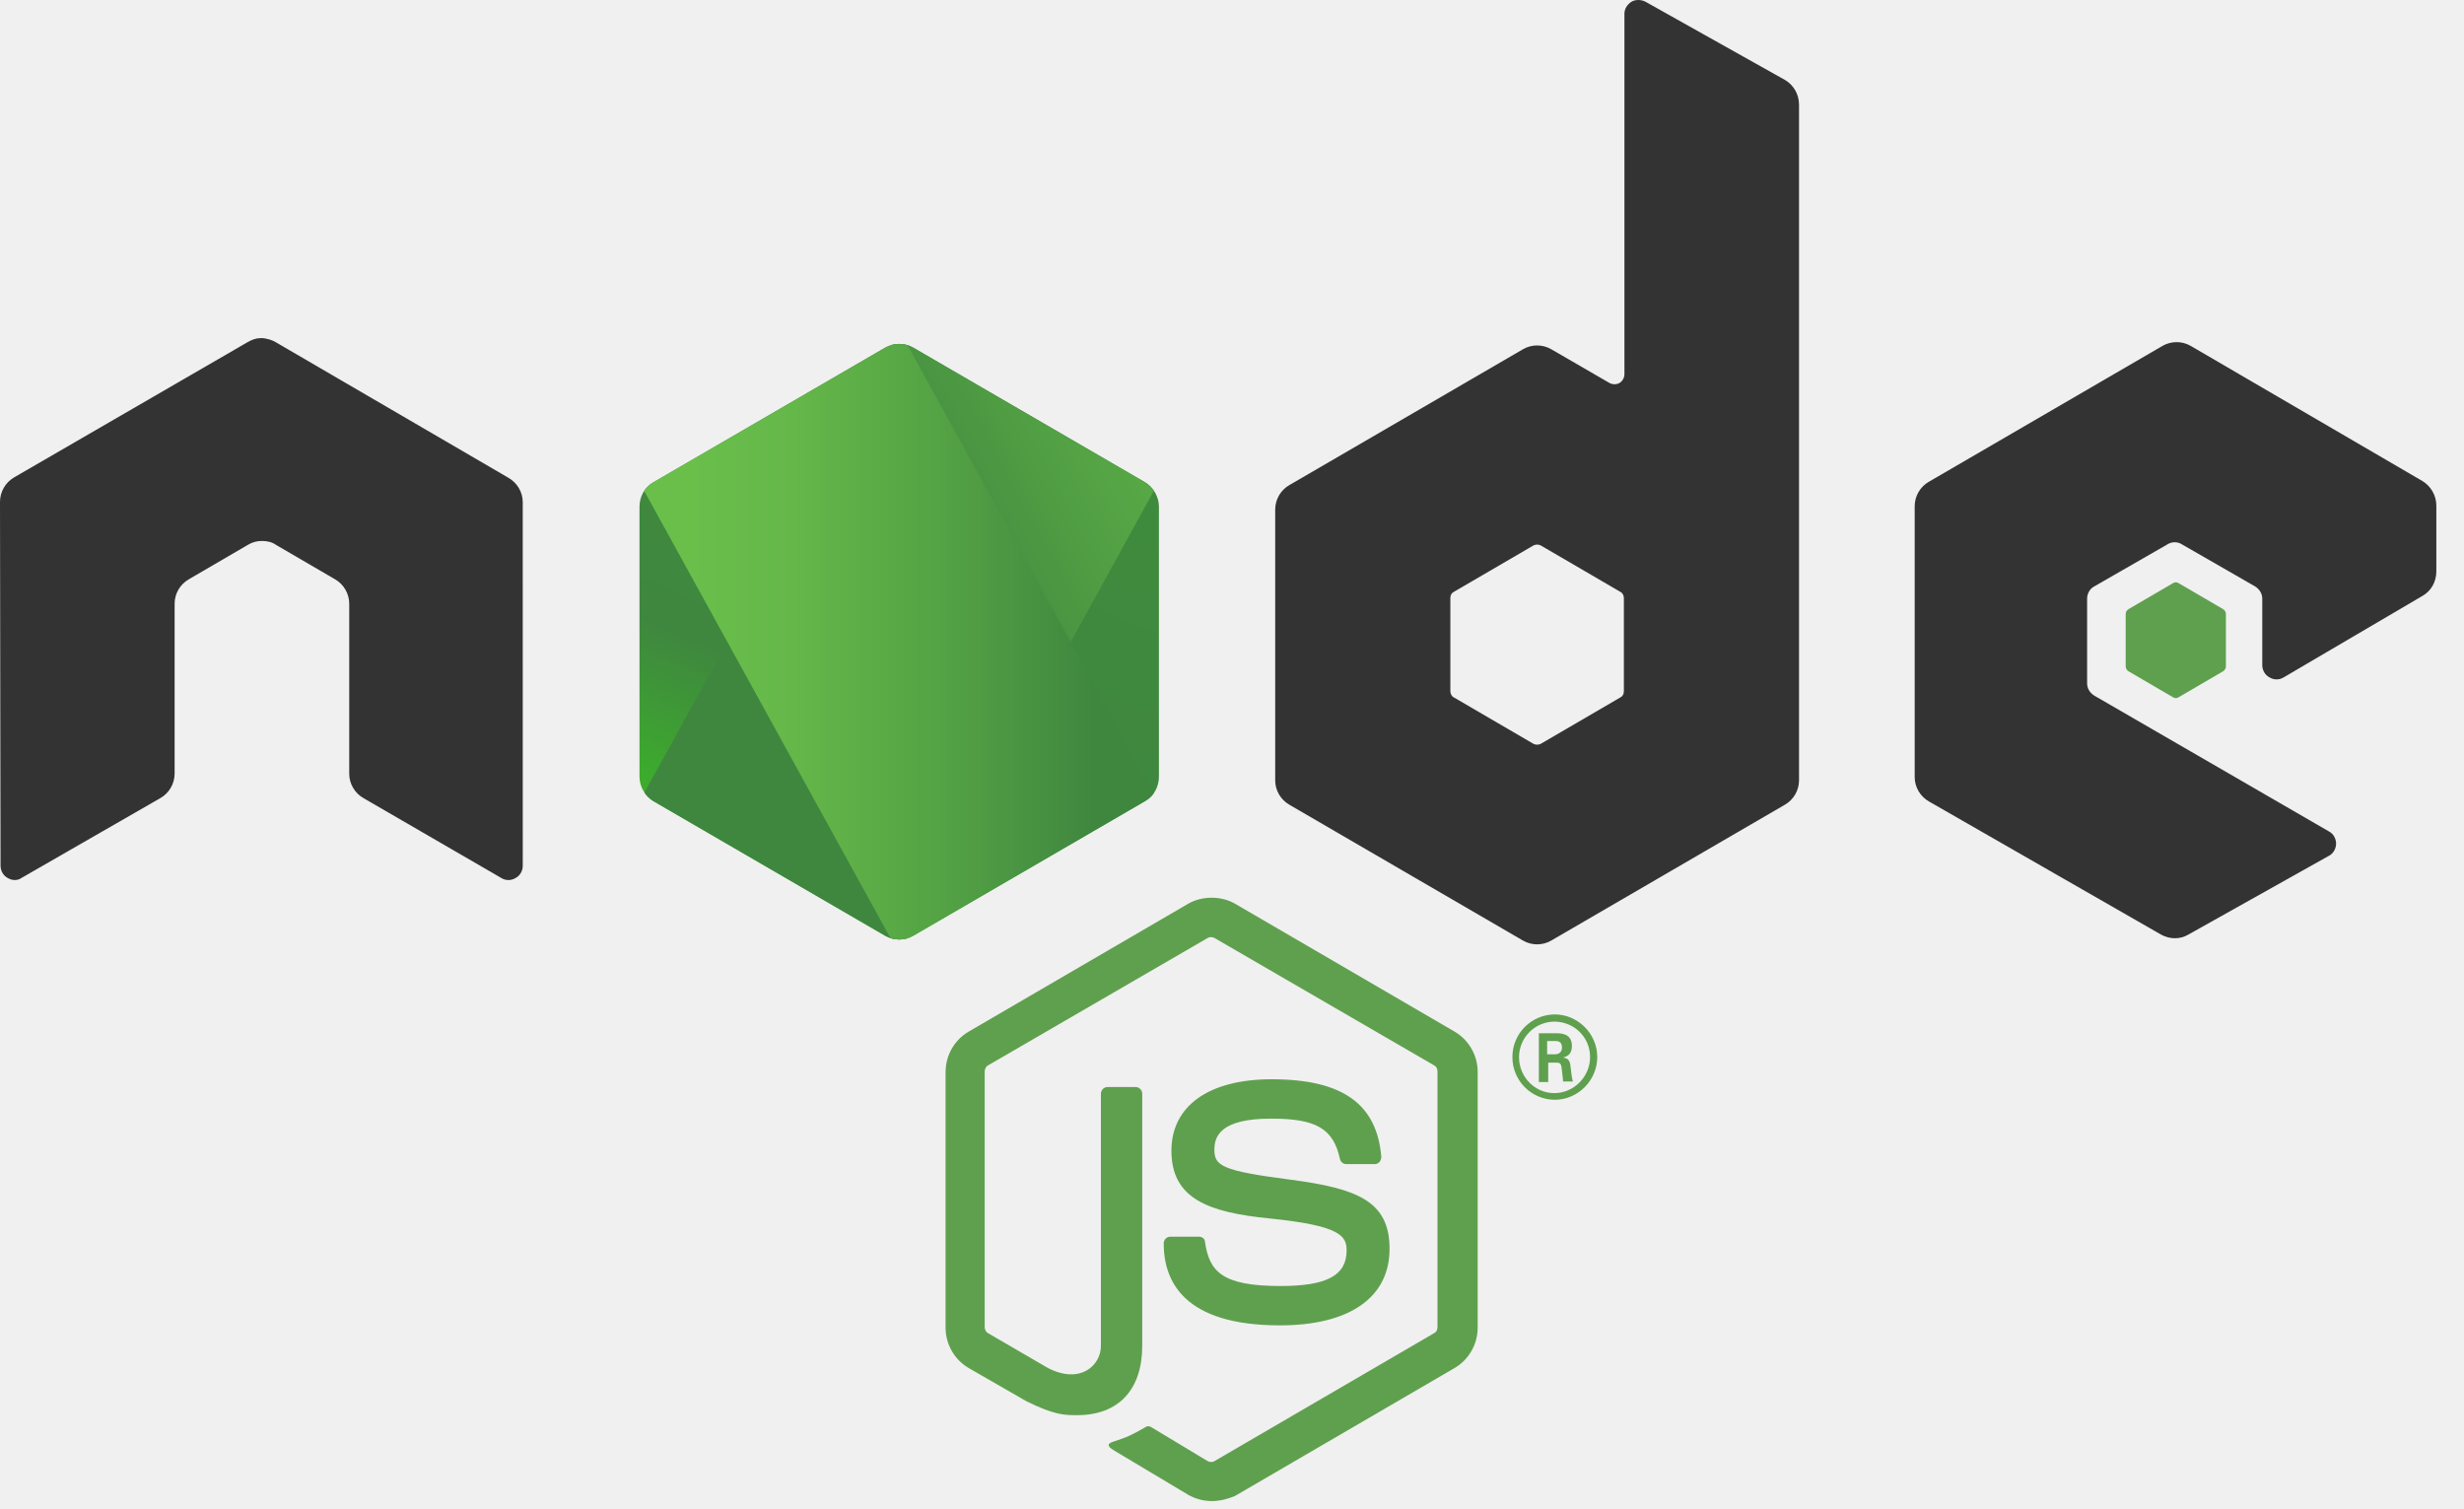
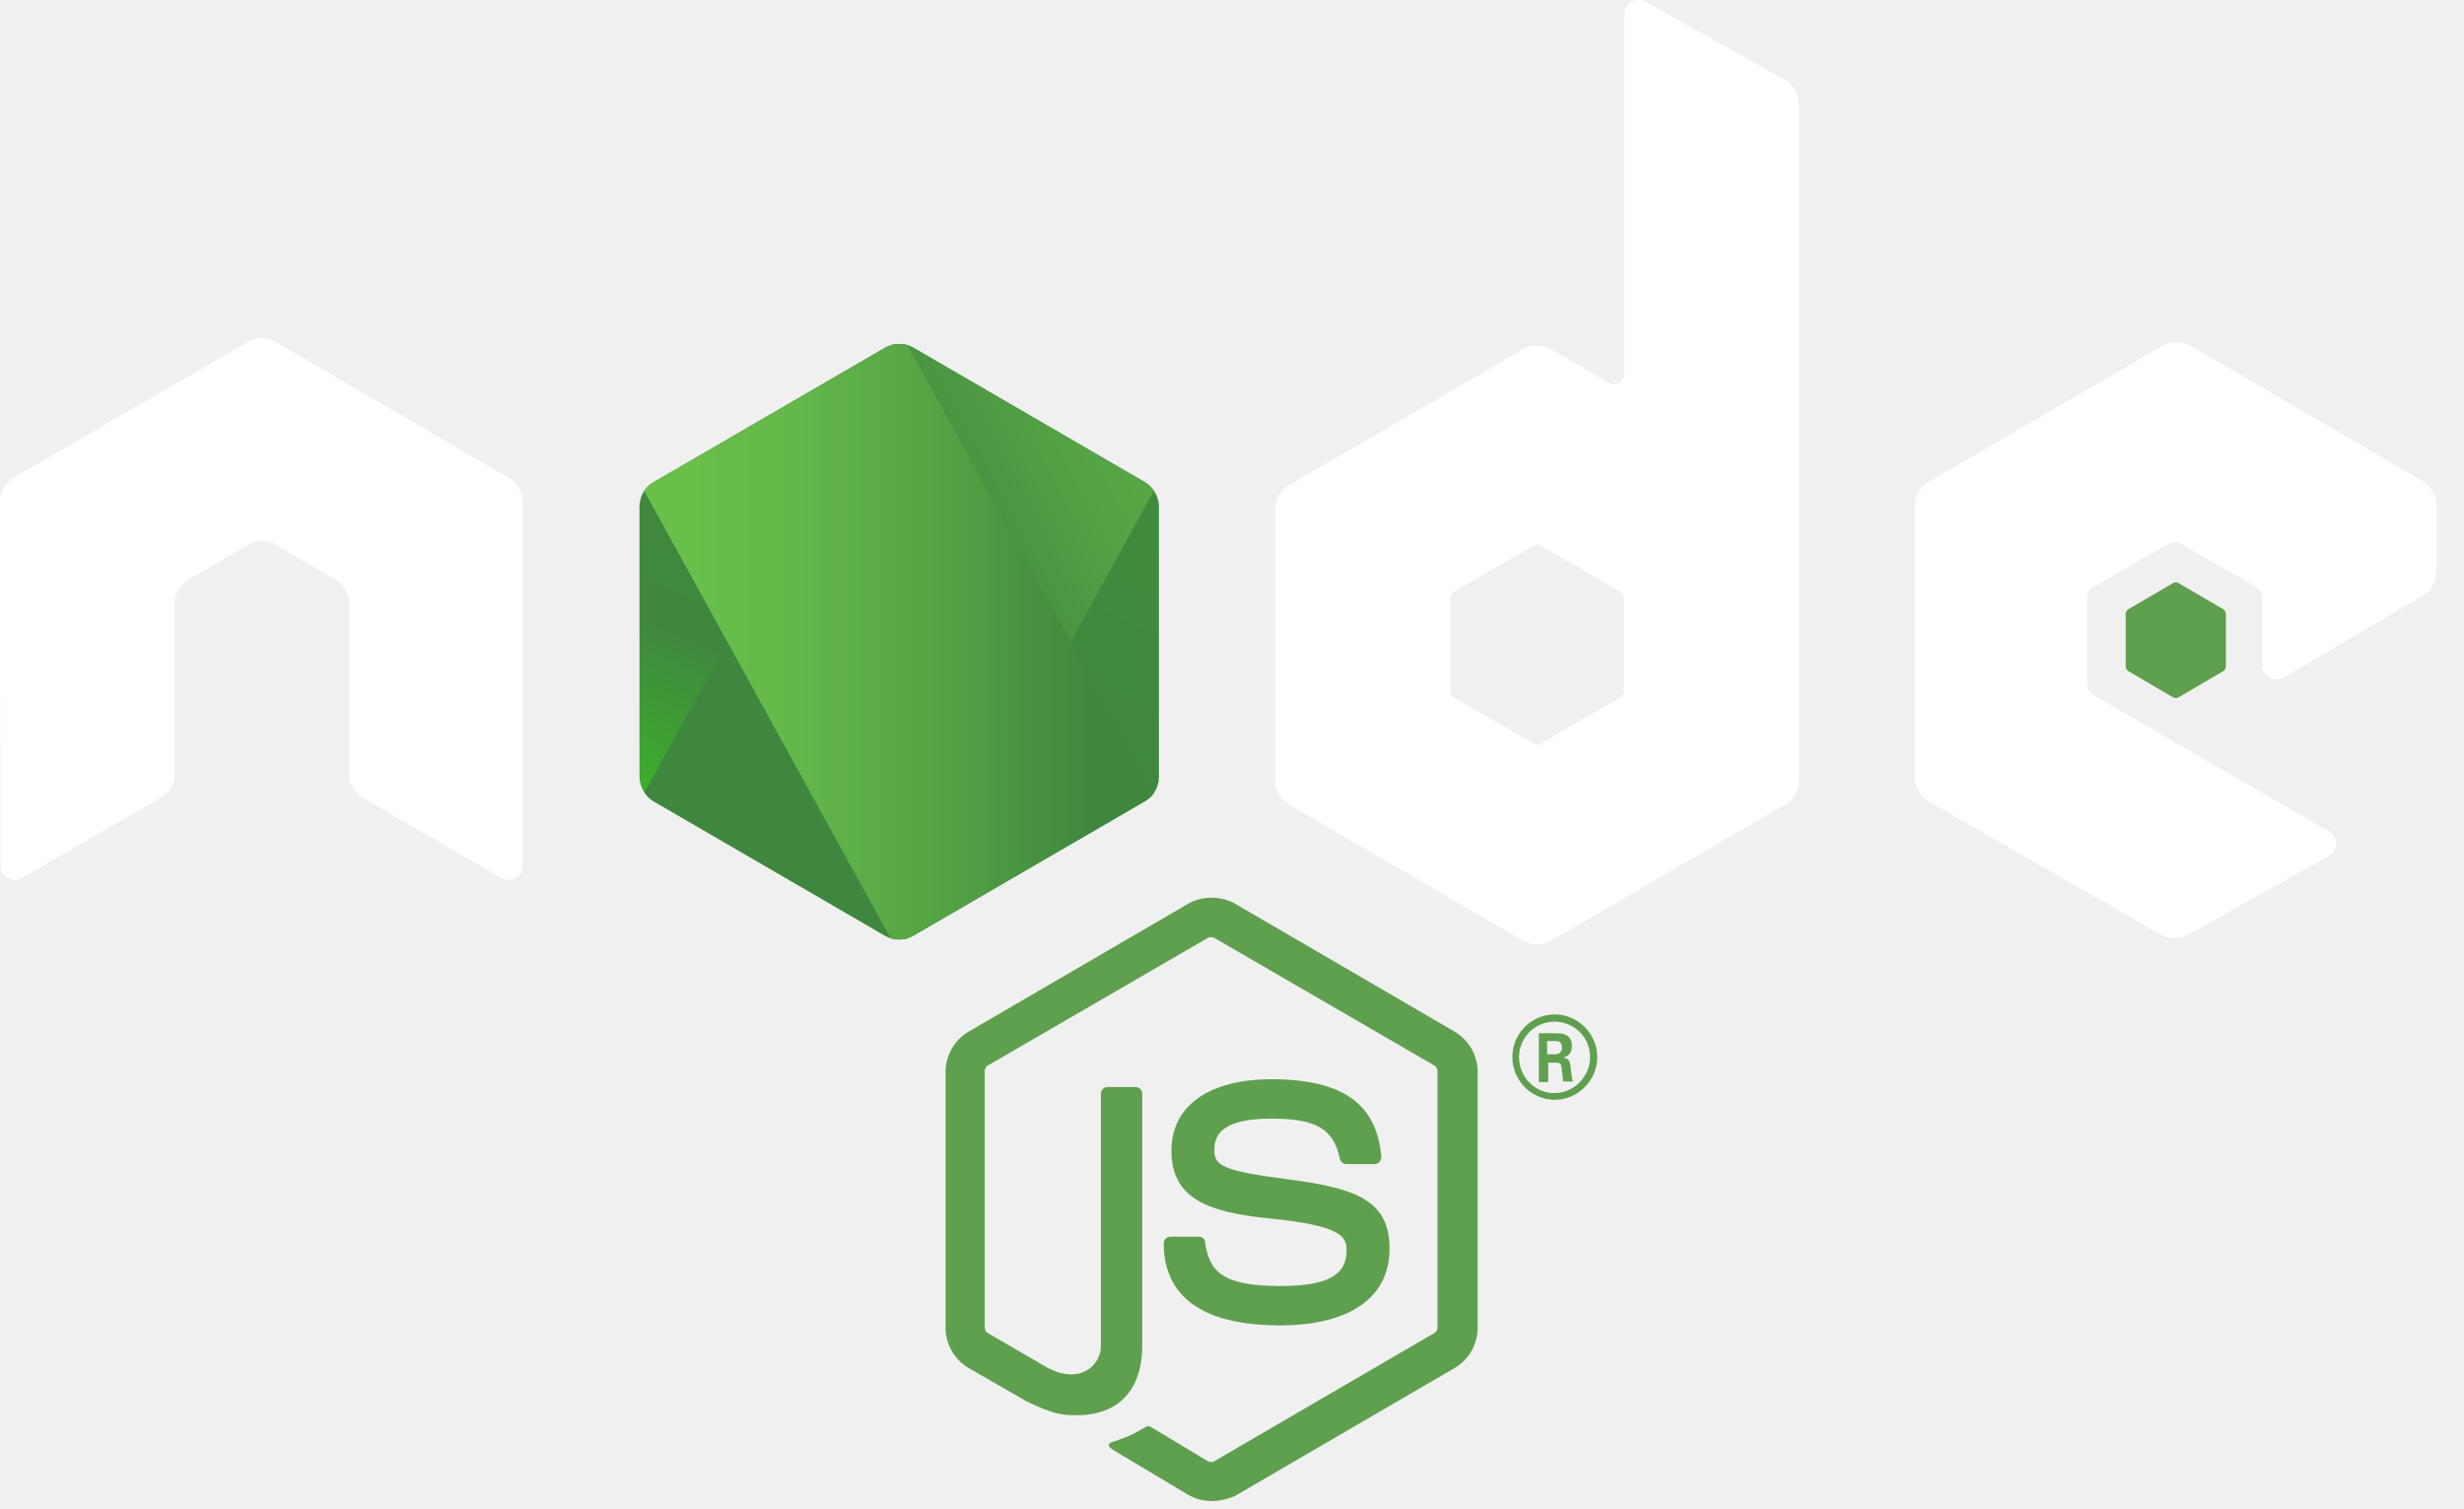
<svg xmlns="http://www.w3.org/2000/svg" width="205.86" height="126" viewBox="0 0 205.86 126" fill="none">
  <mask id="a" mask-type="luminance" maskUnits="userSpaceOnUse" x="0" y="0" width="267" height="80">
    <path d="M267 0H0v79.378h267z" fill="#fff" />
  </mask>
  <g mask="url(#a)">
-     <path fill-rule="evenodd" clip-rule="evenodd" d="M43.674 41.954c0-.834-.46-1.62-1.197-2.038L23.01 28.572c-.322-.185-.69-.278-1.058-.324h-.184c-.368 0-.736.139-1.059.324l-19.512 11.3A2.38 2.38 0 0 0 0 41.953l.046 30.378c0 .416.23.833.598 1.018.368.232.829.232 1.15 0l11.598-6.668a2.36 2.36 0 0 0 1.197-2.037V50.428c0-.833.46-1.62 1.196-2.037l4.924-2.871a2.2 2.2 0 0 1 1.197-.325c.414 0 .828.093 1.15.325l4.925 2.87a2.36 2.36 0 0 1 1.196 2.038v14.217c0 .833.46 1.62 1.197 2.037L41.88 73.35c.368.232.828.232 1.197 0 .368-.185.598-.602.598-1.018zM137.465.139c-.369-.185-.829-.185-1.151 0-.368.231-.598.602-.598 1.019v30.1a.88.88 0 0 1-.415.74.88.88 0 0 1-.828 0l-4.878-2.825a2.36 2.36 0 0 0-2.347 0L107.735 40.52a2.36 2.36 0 0 0-1.196 2.037V65.2c0 .834.46 1.621 1.196 2.038l19.513 11.345a2.36 2.36 0 0 0 2.347 0l19.513-11.345a2.36 2.36 0 0 0 1.196-2.038V8.752c0-.88-.46-1.667-1.196-2.084zm-1.795 57.606c0 .232-.092.417-.276.51l-6.674 3.89a.68.68 0 0 1-.598 0l-6.673-3.89c-.184-.093-.276-.325-.276-.51v-7.78c0-.231.092-.416.276-.509l6.673-3.89a.68.68 0 0 1 .598 0l6.674 3.89c.184.093.276.324.276.51zm66.728-7.965c.737-.417 1.151-1.204 1.151-2.038v-5.51c0-.834-.46-1.62-1.151-2.037l-19.375-11.3a2.36 2.36 0 0 0-2.347 0l-19.512 11.346a2.36 2.36 0 0 0-1.197 2.037v22.645c0 .833.46 1.62 1.197 2.037l19.374 11.114c.737.416 1.611.416 2.301 0l11.736-6.576c.368-.185.598-.602.598-1.019s-.23-.833-.598-1.018L174.97 58.115c-.368-.231-.598-.602-.598-1.018v-7.085c0-.417.23-.834.598-1.02l6.121-3.518a1.12 1.12 0 0 1 1.196 0l6.121 3.519c.368.231.598.602.598 1.019v5.557c0 .416.23.833.599 1.018.368.232.828.232 1.196 0z" fill="#333" />
+     <path fill-rule="evenodd" clip-rule="evenodd" d="M43.674 41.954c0-.834-.46-1.62-1.197-2.038L23.01 28.572c-.322-.185-.69-.278-1.058-.324h-.184c-.368 0-.736.139-1.059.324l-19.512 11.3A2.38 2.38 0 0 0 0 41.953l.046 30.378c0 .416.23.833.598 1.018.368.232.829.232 1.15 0l11.598-6.668a2.36 2.36 0 0 0 1.197-2.037V50.428c0-.833.46-1.62 1.196-2.037l4.924-2.871a2.2 2.2 0 0 1 1.197-.325c.414 0 .828.093 1.15.325l4.925 2.87a2.36 2.36 0 0 1 1.196 2.038v14.217c0 .833.46 1.62 1.197 2.037L41.88 73.35c.368.232.828.232 1.197 0 .368-.185.598-.602.598-1.018zM137.465.139c-.369-.185-.829-.185-1.151 0-.368.231-.598.602-.598 1.019v30.1a.88.88 0 0 1-.415.74.88.88 0 0 1-.828 0l-4.878-2.825a2.36 2.36 0 0 0-2.347 0L107.735 40.52a2.36 2.36 0 0 0-1.196 2.037V65.2c0 .834.46 1.621 1.196 2.038l19.513 11.345a2.36 2.36 0 0 0 2.347 0l19.513-11.345a2.36 2.36 0 0 0 1.196-2.038V8.752c0-.88-.46-1.667-1.196-2.084zm-1.795 57.606c0 .232-.092.417-.276.51l-6.674 3.89a.68.68 0 0 1-.598 0l-6.673-3.89c-.184-.093-.276-.325-.276-.51v-7.78c0-.231.092-.416.276-.509l6.673-3.89a.68.68 0 0 1 .598 0l6.674 3.89c.184.093.276.324.276.51zm66.728-7.965c.737-.417 1.151-1.204 1.151-2.038v-5.51c0-.834-.46-1.62-1.151-2.037l-19.375-11.3a2.36 2.36 0 0 0-2.347 0l-19.512 11.346a2.36 2.36 0 0 0-1.197 2.037v22.645c0 .833.46 1.62 1.197 2.037l19.374 11.114c.737.416 1.611.416 2.301 0l11.736-6.576c.368-.185.598-.602.598-1.019s-.23-.833-.598-1.018L174.97 58.115c-.368-.231-.598-.602-.598-1.018v-7.085c0-.417.23-.834.598-1.02l6.121-3.518a1.12 1.12 0 0 1 1.196 0l6.121 3.519c.368.231.598.602.598 1.019v5.557c0 .416.23.833.599 1.018.368.232.828.232 1.196 0z" fill="#fff" />
    <path fill-rule="evenodd" clip-rule="evenodd" d="M181.551 48.716a.42.42 0 0 1 .461 0l3.727 2.176c.138.092.23.231.23.417v4.352a.5.5 0 0 1-.23.417l-3.727 2.177a.42.42 0 0 1-.461 0l-3.727-2.177a.49.49 0 0 1-.23-.417V51.31c0-.185.092-.325.23-.417z" fill="#5FA04E" />
    <path d="M76.301 29.045a2.36 2.36 0 0 0-2.348 0L54.579 40.297c-.737.417-1.151 1.204-1.151 2.038v22.551c0 .834.46 1.621 1.15 2.038l19.375 11.253a2.36 2.36 0 0 0 2.348 0l19.374-11.253c.737-.417 1.15-1.204 1.15-2.038V42.335c0-.834-.46-1.62-1.15-2.038z" fill="url(#b)" />
    <mask id="c" mask-type="luminance" maskUnits="userSpaceOnUse" x="53" y="28" width="44" height="51">
      <path d="M76.301 29.045a2.36 2.36 0 0 0-2.348 0L54.579 40.297c-.737.417-1.151 1.204-1.151 2.038v22.551c0 .834.46 1.621 1.15 2.038l19.375 11.253a2.36 2.36 0 0 0 2.348 0l19.374-11.253c.737-.417 1.15-1.204 1.15-2.038V42.335c0-.834-.46-1.62-1.15-2.038z" fill="#fff" />
    </mask>
    <g mask="url(#c)">
      <path d="m75.127 27.581 21.506 12.995-21.505 39.125-21.547-13.018z" fill="url(#d)" />
    </g>
    <mask id="e" mask-type="luminance" maskUnits="userSpaceOnUse" x="53" y="28" width="44" height="51">
      <path d="M76.301 29.045a2.36 2.36 0 0 0-2.348 0L54.579 40.297c-.737.417-1.151 1.204-1.151 2.038v22.551c0 .834.46 1.621 1.15 2.038l19.375 11.253a2.36 2.36 0 0 0 2.348 0l19.374-11.253c.737-.417 1.15-1.204 1.15-2.038V42.335c0-.834-.46-1.62-1.15-2.038z" fill="#fff" />
    </mask>
    <g mask="url(#e)">
      <path d="M75.127 27.581 53.581 40.576l21.546 39.125 21.506-13.018z" fill="url(#f)" />
    </g>
  </g>
  <path d="M101.229 125.407a4 4 0 0 1-1.933-.51l-6.121-3.658c-.921-.51-.46-.695-.184-.787 1.242-.417 1.472-.51 2.761-1.25.138-.093.322-.047.46.046l4.694 2.825c.184.092.414.092.552 0l18.363-10.698c.183-.092.277-.277.277-.509V89.519c0-.232-.094-.417-.277-.51l-18.363-10.65c-.184-.093-.414-.093-.552 0l-18.362 10.65c-.184.093-.276.324-.276.51v21.347c0 .186.092.417.276.51l5.016 2.917c2.715 1.39 4.418-.232 4.418-1.852v-21.07c0-.278.23-.556.553-.556h2.347c.276 0 .552.232.552.556v21.07c0 3.658-1.979 5.788-5.431 5.788-1.058 0-1.886 0-4.234-1.157l-4.832-2.779a3.91 3.91 0 0 1-1.933-3.38v-21.35c0-1.39.737-2.685 1.933-3.38l18.363-10.696c1.15-.65 2.715-.65 3.865 0l18.363 10.696a3.91 3.91 0 0 1 1.932 3.38v21.349c0 1.39-.736 2.686-1.932 3.381l-18.363 10.697c-.552.232-1.242.417-1.932.417" fill="#5FA04E" />
  <path d="M106.936 110.727c-8.055 0-9.712-3.705-9.712-6.854 0-.277.23-.555.552-.555h2.393c.277 0 .507.185.507.463.368 2.454 1.426 3.658 6.305 3.658 3.866 0 5.523-.88 5.523-2.963 0-1.204-.462-2.084-6.49-2.686-5.016-.51-8.146-1.621-8.146-5.65 0-3.75 3.13-5.974 8.376-5.974 5.892 0 8.791 2.038 9.159 6.484a.77.77 0 0 1-.137.416c-.094.093-.231.186-.371.186h-2.439a.54.54 0 0 1-.505-.417c-.553-2.547-1.98-3.38-5.753-3.38-4.234 0-4.74 1.48-4.74 2.593 0 1.342.598 1.76 6.305 2.5 5.66.74 8.33 1.806 8.33 5.788 0 4.076-3.36 6.391-9.157 6.391m26.51-22.413c0 1.945-1.612 3.566-3.546 3.566a3.557 3.557 0 0 1-3.543-3.566 3.554 3.554 0 0 1 3.543-3.565c1.888 0 3.546 1.574 3.546 3.565m-6.536 0c0 1.667 1.335 3.01 2.944 3.01 1.658 0 2.993-1.39 2.993-3.01 0-1.667-1.335-2.963-2.993-2.963a2.976 2.976 0 0 0-2.944 2.963m1.657-1.991h1.381c.46 0 1.381 0 1.381 1.065 0 .74-.462.88-.739.973.554.046.599.416.645.926.046.324.094.88.185 1.065h-.83c0-.186-.137-1.204-.137-1.25-.045-.232-.137-.325-.413-.325h-.691v1.62h-.782zm.736 1.76h.597c.508 0 .599-.37.599-.556 0-.556-.368-.556-.599-.556h-.642v1.112z" fill="#5FA04E" />
  <defs>
    <linearGradient id="b" x1="83.758" y1="37.188" x2="68.328" y2="73.328" gradientUnits="userSpaceOnUse">
      <stop stop-color="#3F8B3D" />
      <stop offset=".64" stop-color="#3F873F" />
      <stop offset=".93" stop-color="#3DA92E" />
      <stop offset="1" stop-color="#3DAE2B" />
    </linearGradient>
    <linearGradient id="d" x1="72.228" y1="55.428" x2="121.428" y2="29.028" gradientUnits="userSpaceOnUse">
      <stop offset=".14" stop-color="#3F873F" />
      <stop offset=".4" stop-color="#52A044" />
      <stop offset=".71" stop-color="#64B749" />
      <stop offset=".91" stop-color="#6ABF4B" />
    </linearGradient>
    <linearGradient id="f" x1="53.678" y1="53.128" x2="97.428" y2="53.128" gradientUnits="userSpaceOnUse">
      <stop offset=".09" stop-color="#6ABF4B" />
      <stop offset=".29" stop-color="#64B749" />
      <stop offset=".6" stop-color="#52A044" />
      <stop offset=".86" stop-color="#3F873F" />
    </linearGradient>
  </defs>
</svg>
